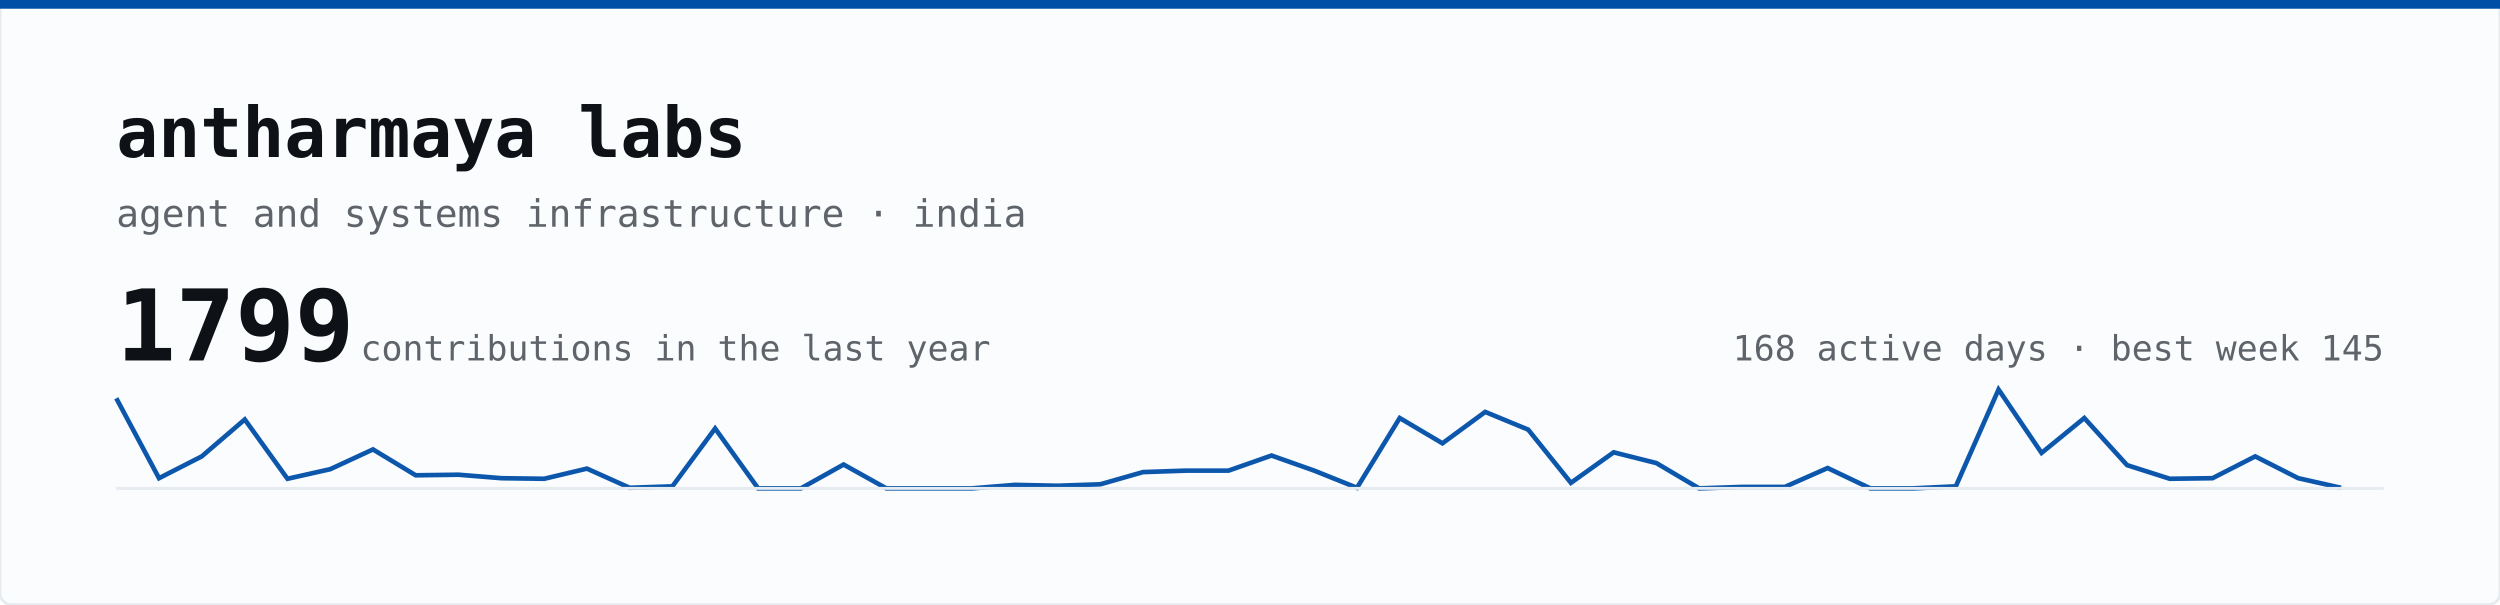
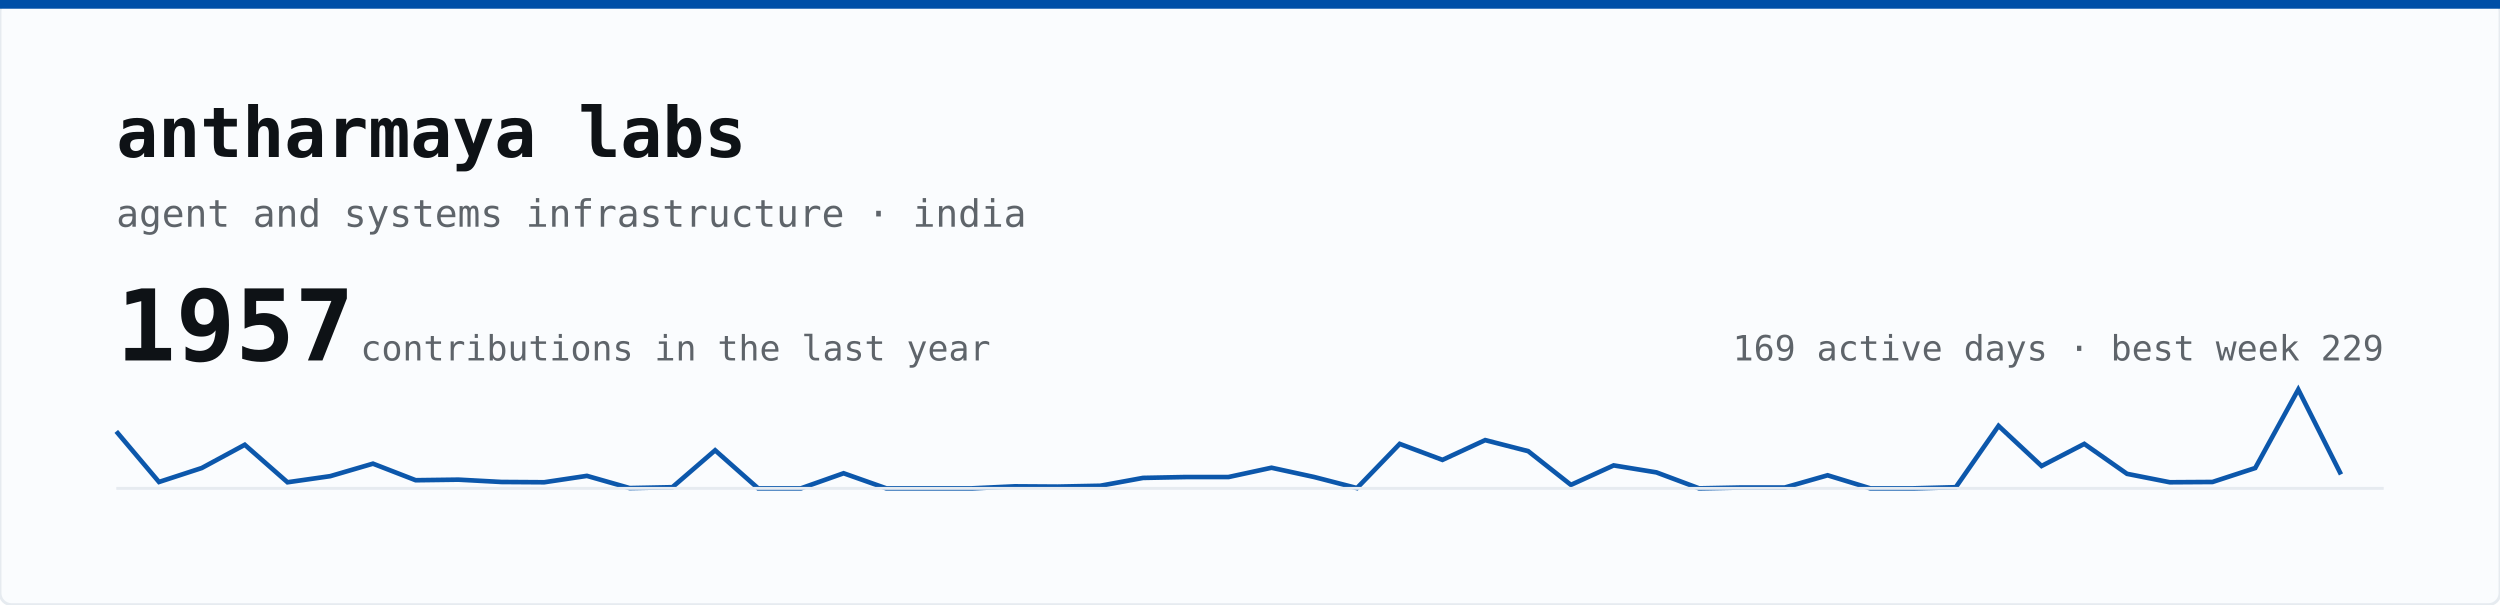
- <svg xmlns="http://www.w3.org/2000/svg" width="860" height="208" viewBox="0 0 860 208" role="img" aria-label="antharmaya labs. 1799 contributions in the last year.">
+ <svg xmlns="http://www.w3.org/2000/svg" width="860" height="208" viewBox="0 0 860 208" role="img" aria-label="antharmaya labs. 1957 contributions in the last year.">
  <rect width="860" height="208" rx="4" fill="#fafcfe" stroke="#e6ebf0" stroke-width="1" />
  <rect width="860" height="3" fill="#004fa7" />
  <text x="40" y="54" font-family="ui-monospace,SFMono-Regular,'SF Mono','JetBrains Mono',Menlo,Consolas,'DejaVu Sans Mono',monospace" font-size="24" font-weight="700" fill="#0e1216">antharmaya labs</text>
  <text x="40" y="78" font-family="ui-monospace,SFMono-Regular,'SF Mono','JetBrains Mono',Menlo,Consolas,'DejaVu Sans Mono',monospace" font-size="13" fill="#5e646a">agent and systems infrastructure · india</text>
-   <text x="40" y="124" font-family="ui-monospace,SFMono-Regular,'SF Mono','JetBrains Mono',Menlo,Consolas,'DejaVu Sans Mono',monospace" font-size="34" font-weight="700" fill="#0e1216">1799</text>
+   <text x="40" y="124" font-family="ui-monospace,SFMono-Regular,'SF Mono','JetBrains Mono',Menlo,Consolas,'DejaVu Sans Mono',monospace" font-size="34" font-weight="700" fill="#0e1216">1957</text>
  <text x="124" y="124" font-family="ui-monospace,SFMono-Regular,'SF Mono','JetBrains Mono',Menlo,Consolas,'DejaVu Sans Mono',monospace" font-size="12" fill="#5e646a">contributions in the last year</text>
-   <text x="820" y="124" font-family="ui-monospace,SFMono-Regular,'SF Mono','JetBrains Mono',Menlo,Consolas,'DejaVu Sans Mono',monospace" font-size="12" fill="#5e646a" text-anchor="end">168 active days  ·  best week 145</text>
-   <polyline points="40.0,137.0 54.7,164.5 69.4,157.0 84.2,144.3 98.9,164.7 113.6,161.4 128.3,154.6 143.0,163.5 157.7,163.3 172.5,164.5 187.2,164.7 201.9,161.2 216.6,167.8 231.3,167.3 246.0,147.4 260.8,168.0 275.5,168.0 290.2,159.8 304.9,168.0 319.6,168.0 334.3,168.0 349.1,166.8 363.8,167.1 378.5,166.6 393.2,162.4 407.9,161.9 422.6,161.9 437.4,156.7 452.1,161.9 466.8,167.8 481.5,143.8 496.2,152.5 510.9,141.7 525.7,147.8 540.4,166.1 555.1,155.6 569.8,159.3 584.5,168.0 599.2,167.5 614.0,167.5 628.7,161.0 643.4,168.0 658.1,168.0 672.8,167.3 687.5,134.0 702.3,155.8 717.0,143.8 731.7,160.0 746.4,164.7 761.1,164.5 775.8,157.0 790.6,164.5 805.3,167.8" fill="none" stroke="#004fa7" stroke-width="1.6" opacity="0.95" />
+   <text x="820" y="124" font-family="ui-monospace,SFMono-Regular,'SF Mono','JetBrains Mono',Menlo,Consolas,'DejaVu Sans Mono',monospace" font-size="12" fill="#5e646a" text-anchor="end">169 active days  ·  best week 229</text>
+   <polyline points="40.0,148.4 54.7,165.8 69.4,161.0 84.2,153.0 98.9,165.9 113.6,163.8 128.3,159.5 143.0,165.2 157.7,165.0 172.5,165.8 187.2,165.9 201.9,163.7 216.6,167.9 231.3,167.6 246.0,154.9 260.8,168.0 275.5,168.0 290.2,162.8 304.9,168.0 319.6,168.0 334.3,168.0 349.1,167.3 363.8,167.4 378.5,167.1 393.2,164.4 407.9,164.1 422.6,164.1 437.4,160.9 452.1,164.1 466.8,167.9 481.5,152.7 496.2,158.2 510.9,151.4 525.7,155.2 540.4,166.8 555.1,160.1 569.8,162.5 584.5,168.0 599.2,167.7 614.0,167.7 628.7,163.5 643.4,168.0 658.1,168.0 672.8,167.6 687.5,146.5 702.3,160.3 717.0,152.7 731.7,163.0 746.4,165.9 761.1,165.8 775.8,161.0 790.6,134.0 805.3,163.2" fill="none" stroke="#004fa7" stroke-width="1.6" opacity="0.95" />
  <line x1="40" y1="168" x2="820" y2="168" stroke="#e6ebf0" stroke-width="1" />
</svg>
